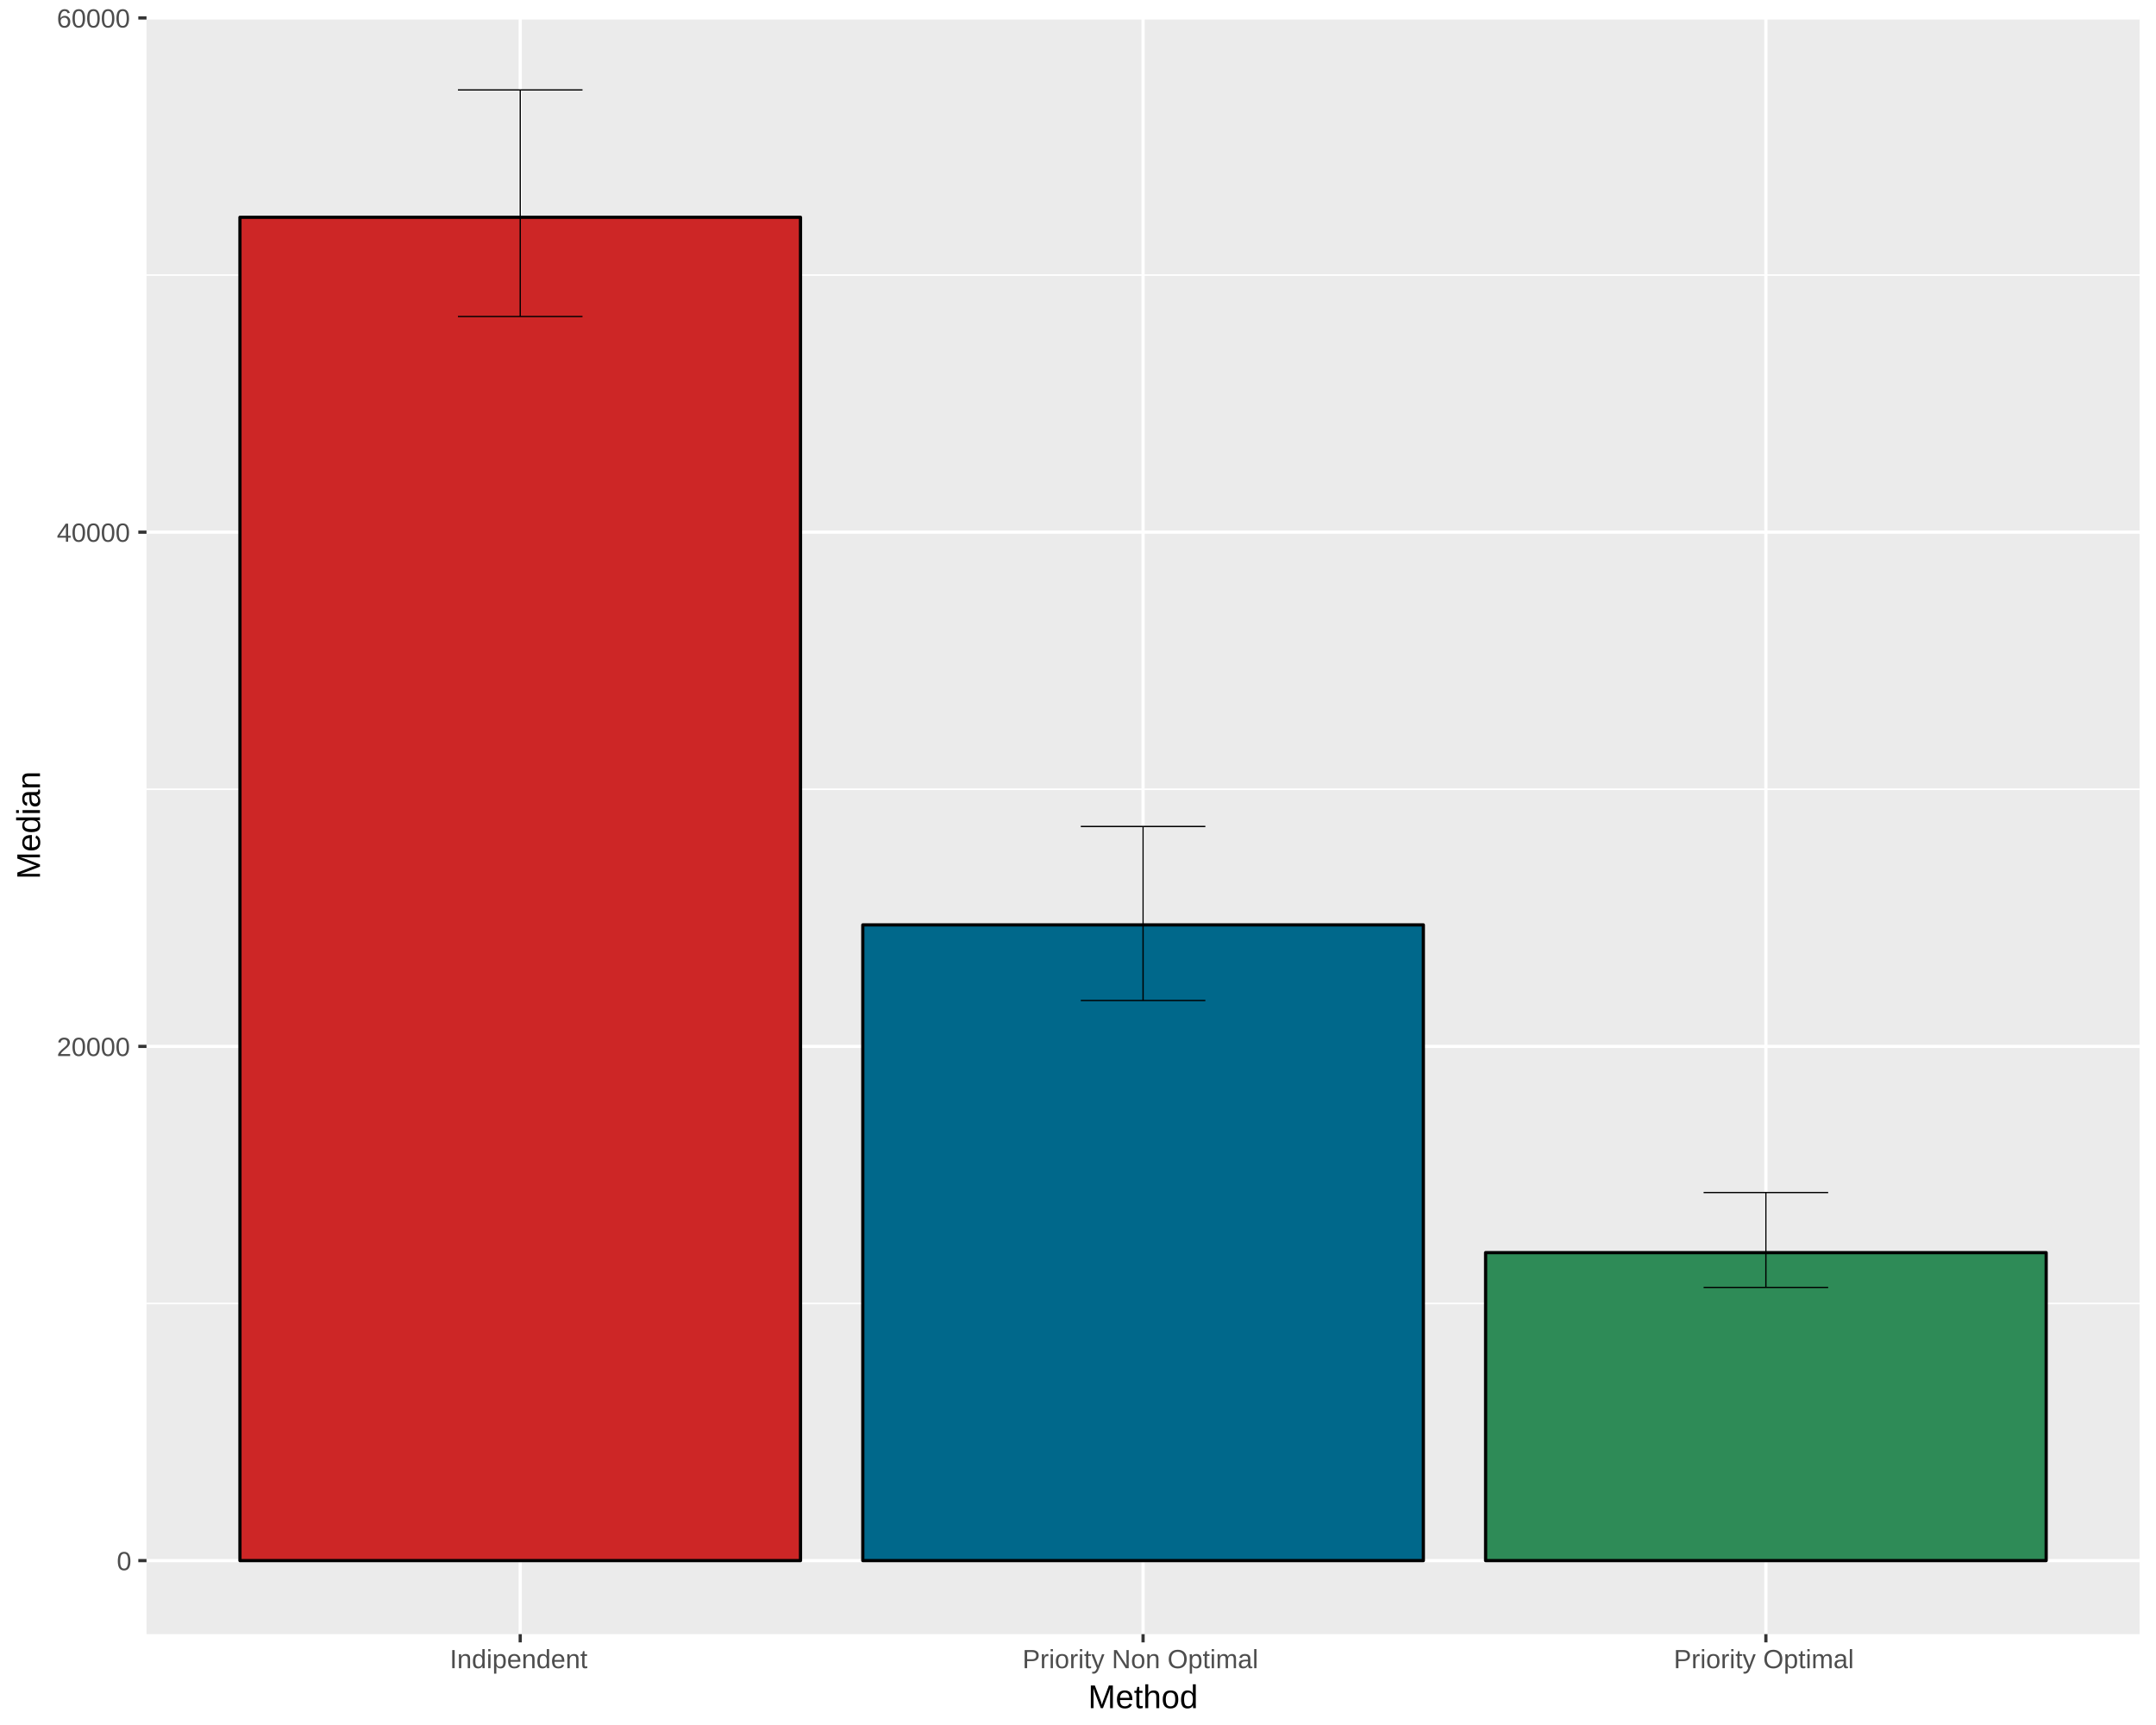
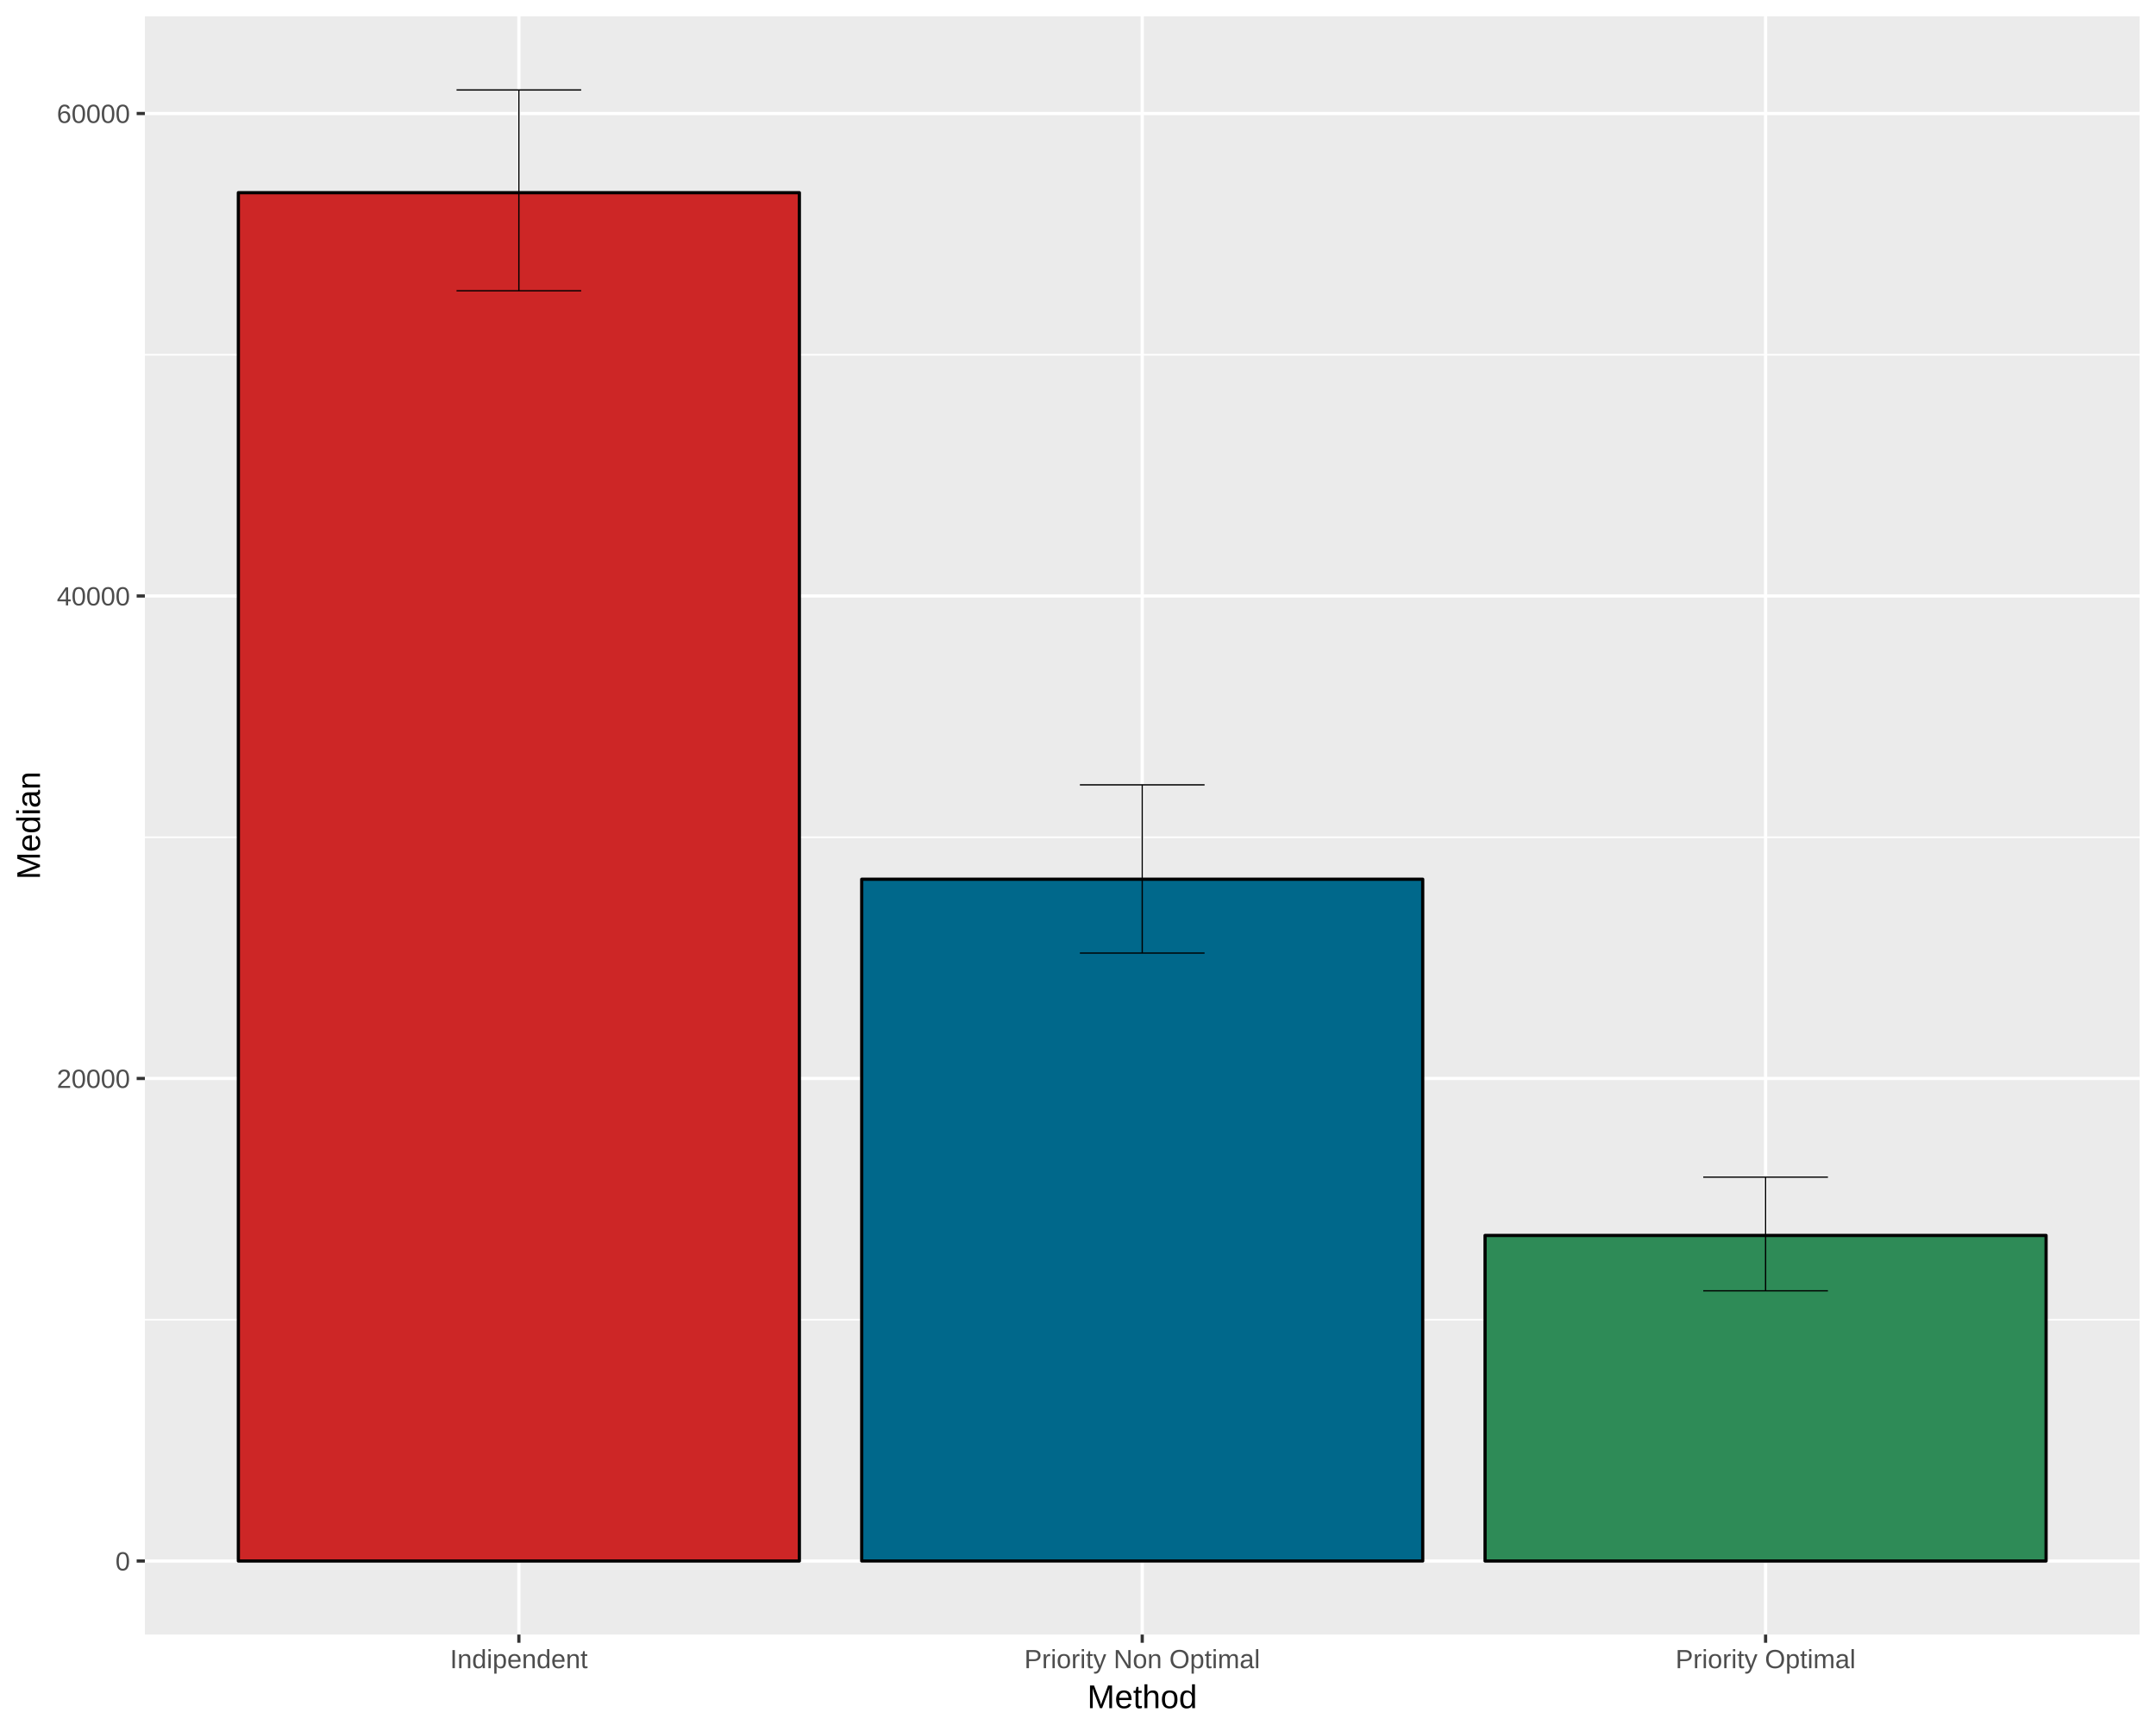
<svg xmlns="http://www.w3.org/2000/svg" viewBox="0 0 720.00 576.00">
  <defs>
    <style type="text/css">
    line, polyline, path, rect, circle {
      fill: none;
      stroke: #000000;
      stroke-linecap: round;
      stroke-linejoin: round;
      stroke-miterlimit: 10.00;
    }
  </style>
  </defs>
  <rect width="100%" height="100%" style="stroke: none; fill: #FFFFFF;" />
  <rect x="0.00" y="0.00" width="720.00" height="576.00" style="stroke-width: 1.07; stroke: #FFFFFF; fill: #FFFFFF;" />
  <defs>
-     <clipPath id="cpNDguOTMyOXw3MTQuNTIxfDU0NS42NTZ8NS40Nzk0NQ==">
-       <rect x="48.93" y="5.48" width="665.59" height="540.18" />
+     <clipPath id="cpNDguMzc1OHw3MTQuNTIxfDU0NS43OTZ8NS40Nzk0NQ==">
+       <rect x="48.38" y="5.48" width="666.14" height="540.32" />
    </clipPath>
  </defs>
-   <rect x="48.93" y="5.48" width="665.59" height="540.18" style="stroke-width: 1.07; stroke: none; fill: #EBEBEB;" clip-path="url(#cpNDguOTMyOXw3MTQuNTIxfDU0NS42NTZ8NS40Nzk0NQ==)" />
-   <polyline points="48.93,435.25 714.52,435.25 " style="stroke-width: 0.53; stroke: #FFFFFF; stroke-linecap: butt;" clip-path="url(#cpNDguOTMyOXw3MTQuNTIxfDU0NS42NTZ8NS40Nzk0NQ==)" />
-   <polyline points="48.93,263.54 714.52,263.54 " style="stroke-width: 0.53; stroke: #FFFFFF; stroke-linecap: butt;" clip-path="url(#cpNDguOTMyOXw3MTQuNTIxfDU0NS42NTZ8NS40Nzk0NQ==)" />
-   <polyline points="48.93,91.84 714.52,91.84 " style="stroke-width: 0.53; stroke: #FFFFFF; stroke-linecap: butt;" clip-path="url(#cpNDguOTMyOXw3MTQuNTIxfDU0NS42NTZ8NS40Nzk0NQ==)" />
-   <polyline points="48.93,521.10 714.52,521.10 " style="stroke-width: 1.07; stroke: #FFFFFF; stroke-linecap: butt;" clip-path="url(#cpNDguOTMyOXw3MTQuNTIxfDU0NS42NTZ8NS40Nzk0NQ==)" />
-   <polyline points="48.93,349.40 714.52,349.40 " style="stroke-width: 1.07; stroke: #FFFFFF; stroke-linecap: butt;" clip-path="url(#cpNDguOTMyOXw3MTQuNTIxfDU0NS42NTZ8NS40Nzk0NQ==)" />
-   <polyline points="48.93,177.69 714.52,177.69 " style="stroke-width: 1.07; stroke: #FFFFFF; stroke-linecap: butt;" clip-path="url(#cpNDguOTMyOXw3MTQuNTIxfDU0NS42NTZ8NS40Nzk0NQ==)" />
-   <polyline points="48.93,5.99 714.52,5.99 " style="stroke-width: 1.07; stroke: #FFFFFF; stroke-linecap: butt;" clip-path="url(#cpNDguOTMyOXw3MTQuNTIxfDU0NS42NTZ8NS40Nzk0NQ==)" />
-   <polyline points="173.73,545.66 173.73,5.48 " style="stroke-width: 1.07; stroke: #FFFFFF; stroke-linecap: butt;" clip-path="url(#cpNDguOTMyOXw3MTQuNTIxfDU0NS42NTZ8NS40Nzk0NQ==)" />
-   <polyline points="381.73,545.66 381.73,5.48 " style="stroke-width: 1.07; stroke: #FFFFFF; stroke-linecap: butt;" clip-path="url(#cpNDguOTMyOXw3MTQuNTIxfDU0NS42NTZ8NS40Nzk0NQ==)" />
-   <polyline points="589.72,545.66 589.72,5.48 " style="stroke-width: 1.07; stroke: #FFFFFF; stroke-linecap: butt;" clip-path="url(#cpNDguOTMyOXw3MTQuNTIxfDU0NS42NTZ8NS40Nzk0NQ==)" />
-   <rect x="80.13" y="72.56" width="187.20" height="448.55" style="stroke-width: 1.07; stroke-linecap: butt; fill: #CD2626;" clip-path="url(#cpNDguOTMyOXw3MTQuNTIxfDU0NS42NTZ8NS40Nzk0NQ==)" />
-   <rect x="288.13" y="308.83" width="187.20" height="212.27" style="stroke-width: 1.07; stroke-linecap: butt; fill: #00688B;" clip-path="url(#cpNDguOTMyOXw3MTQuNTIxfDU0NS42NTZ8NS40Nzk0NQ==)" />
-   <rect x="496.12" y="418.27" width="187.20" height="102.83" style="stroke-width: 1.07; stroke-linecap: butt; fill: #2E8B57;" clip-path="url(#cpNDguOTMyOXw3MTQuNTIxfDU0NS42NTZ8NS40Nzk0NQ==)" />
-   <polyline points="152.93,30.03 194.53,30.03 " style="stroke-width: 0.43; stroke-linecap: butt;" clip-path="url(#cpNDguOTMyOXw3MTQuNTIxfDU0NS42NTZ8NS40Nzk0NQ==)" />
-   <polyline points="173.73,30.03 173.73,105.68 " style="stroke-width: 0.43; stroke-linecap: butt;" clip-path="url(#cpNDguOTMyOXw3MTQuNTIxfDU0NS42NTZ8NS40Nzk0NQ==)" />
-   <polyline points="152.93,105.68 194.53,105.68 " style="stroke-width: 0.43; stroke-linecap: butt;" clip-path="url(#cpNDguOTMyOXw3MTQuNTIxfDU0NS42NTZ8NS40Nzk0NQ==)" />
-   <polyline points="360.93,275.97 402.53,275.97 " style="stroke-width: 0.43; stroke-linecap: butt;" clip-path="url(#cpNDguOTMyOXw3MTQuNTIxfDU0NS42NTZ8NS40Nzk0NQ==)" />
-   <polyline points="381.73,275.97 381.73,334.08 " style="stroke-width: 0.43; stroke-linecap: butt;" clip-path="url(#cpNDguOTMyOXw3MTQuNTIxfDU0NS42NTZ8NS40Nzk0NQ==)" />
-   <polyline points="360.93,334.08 402.53,334.08 " style="stroke-width: 0.43; stroke-linecap: butt;" clip-path="url(#cpNDguOTMyOXw3MTQuNTIxfDU0NS42NTZ8NS40Nzk0NQ==)" />
-   <polyline points="568.92,398.21 610.52,398.21 " style="stroke-width: 0.43; stroke-linecap: butt;" clip-path="url(#cpNDguOTMyOXw3MTQuNTIxfDU0NS42NTZ8NS40Nzk0NQ==)" />
-   <polyline points="589.72,398.21 589.72,429.89 " style="stroke-width: 0.43; stroke-linecap: butt;" clip-path="url(#cpNDguOTMyOXw3MTQuNTIxfDU0NS42NTZ8NS40Nzk0NQ==)" />
-   <polyline points="568.92,429.89 610.52,429.89 " style="stroke-width: 0.43; stroke-linecap: butt;" clip-path="url(#cpNDguOTMyOXw3MTQuNTIxfDU0NS42NTZ8NS40Nzk0NQ==)" />
+   <rect x="48.38" y="5.48" width="666.14" height="540.32" style="stroke-width: 1.07; stroke: none; fill: #EBEBEB;" clip-path="url(#cpNDguMzc1OHw3MTQuNTIxfDU0NS43OTZ8NS40Nzk0NQ==)" />
+   <polyline points="48.38,440.68 714.52,440.68 " style="stroke-width: 0.53; stroke: #FFFFFF; stroke-linecap: butt;" clip-path="url(#cpNDguMzc1OHw3MTQuNTIxfDU0NS43OTZ8NS40Nzk0NQ==)" />
+   <polyline points="48.38,279.57 714.52,279.57 " style="stroke-width: 0.53; stroke: #FFFFFF; stroke-linecap: butt;" clip-path="url(#cpNDguMzc1OHw3MTQuNTIxfDU0NS43OTZ8NS40Nzk0NQ==)" />
+   <polyline points="48.38,118.46 714.52,118.46 " style="stroke-width: 0.53; stroke: #FFFFFF; stroke-linecap: butt;" clip-path="url(#cpNDguMzc1OHw3MTQuNTIxfDU0NS43OTZ8NS40Nzk0NQ==)" />
+   <polyline points="48.38,521.24 714.52,521.24 " style="stroke-width: 1.07; stroke: #FFFFFF; stroke-linecap: butt;" clip-path="url(#cpNDguMzc1OHw3MTQuNTIxfDU0NS43OTZ8NS40Nzk0NQ==)" />
+   <polyline points="48.38,360.12 714.52,360.12 " style="stroke-width: 1.07; stroke: #FFFFFF; stroke-linecap: butt;" clip-path="url(#cpNDguMzc1OHw3MTQuNTIxfDU0NS43OTZ8NS40Nzk0NQ==)" />
+   <polyline points="48.38,199.01 714.52,199.01 " style="stroke-width: 1.07; stroke: #FFFFFF; stroke-linecap: butt;" clip-path="url(#cpNDguMzc1OHw3MTQuNTIxfDU0NS43OTZ8NS40Nzk0NQ==)" />
+   <polyline points="48.38,37.90 714.52,37.90 " style="stroke-width: 1.07; stroke: #FFFFFF; stroke-linecap: butt;" clip-path="url(#cpNDguMzc1OHw3MTQuNTIxfDU0NS43OTZ8NS40Nzk0NQ==)" />
+   <polyline points="173.28,545.80 173.28,5.48 " style="stroke-width: 1.07; stroke: #FFFFFF; stroke-linecap: butt;" clip-path="url(#cpNDguMzc1OHw3MTQuNTIxfDU0NS43OTZ8NS40Nzk0NQ==)" />
+   <polyline points="381.45,545.80 381.45,5.48 " style="stroke-width: 1.07; stroke: #FFFFFF; stroke-linecap: butt;" clip-path="url(#cpNDguMzc1OHw3MTQuNTIxfDU0NS43OTZ8NS40Nzk0NQ==)" />
+   <polyline points="589.62,545.80 589.62,5.48 " style="stroke-width: 1.07; stroke: #FFFFFF; stroke-linecap: butt;" clip-path="url(#cpNDguMzc1OHw3MTQuNTIxfDU0NS43OTZ8NS40Nzk0NQ==)" />
+   <rect x="79.60" y="64.34" width="187.35" height="456.90" style="stroke-width: 1.07; stroke-linecap: butt; fill: #CD2626;" clip-path="url(#cpNDguMzc1OHw3MTQuNTIxfDU0NS43OTZ8NS40Nzk0NQ==)" />
+   <rect x="287.77" y="293.59" width="187.35" height="227.64" style="stroke-width: 1.07; stroke-linecap: butt; fill: #00688B;" clip-path="url(#cpNDguMzc1OHw3MTQuNTIxfDU0NS43OTZ8NS40Nzk0NQ==)" />
+   <rect x="495.94" y="412.53" width="187.35" height="108.71" style="stroke-width: 1.07; stroke-linecap: butt; fill: #2E8B57;" clip-path="url(#cpNDguMzc1OHw3MTQuNTIxfDU0NS43OTZ8NS40Nzk0NQ==)" />
+   <polyline points="152.46,30.04 194.09,30.04 " style="stroke-width: 0.43; stroke-linecap: butt;" clip-path="url(#cpNDguMzc1OHw3MTQuNTIxfDU0NS43OTZ8NS40Nzk0NQ==)" />
+   <polyline points="173.28,30.04 173.28,97.09 " style="stroke-width: 0.43; stroke-linecap: butt;" clip-path="url(#cpNDguMzc1OHw3MTQuNTIxfDU0NS43OTZ8NS40Nzk0NQ==)" />
+   <polyline points="152.46,97.09 194.09,97.09 " style="stroke-width: 0.43; stroke-linecap: butt;" clip-path="url(#cpNDguMzc1OHw3MTQuNTIxfDU0NS43OTZ8NS40Nzk0NQ==)" />
+   <polyline points="360.63,262.07 402.27,262.07 " style="stroke-width: 0.43; stroke-linecap: butt;" clip-path="url(#cpNDguMzc1OHw3MTQuNTIxfDU0NS43OTZ8NS40Nzk0NQ==)" />
+   <polyline points="381.45,262.07 381.45,318.24 " style="stroke-width: 0.43; stroke-linecap: butt;" clip-path="url(#cpNDguMzc1OHw3MTQuNTIxfDU0NS43OTZ8NS40Nzk0NQ==)" />
+   <polyline points="360.63,318.24 402.27,318.24 " style="stroke-width: 0.43; stroke-linecap: butt;" clip-path="url(#cpNDguMzc1OHw3MTQuNTIxfDU0NS43OTZ8NS40Nzk0NQ==)" />
+   <polyline points="568.80,393.06 610.44,393.06 " style="stroke-width: 0.43; stroke-linecap: butt;" clip-path="url(#cpNDguMzc1OHw3MTQuNTIxfDU0NS43OTZ8NS40Nzk0NQ==)" />
+   <polyline points="589.62,393.06 589.62,431.02 " style="stroke-width: 0.43; stroke-linecap: butt;" clip-path="url(#cpNDguMzc1OHw3MTQuNTIxfDU0NS43OTZ8NS40Nzk0NQ==)" />
+   <polyline points="568.80,431.02 610.44,431.02 " style="stroke-width: 0.43; stroke-linecap: butt;" clip-path="url(#cpNDguMzc1OHw3MTQuNTIxfDU0NS43OTZ8NS40Nzk0NQ==)" />
  <defs>
    <clipPath id="cpMHw3MjB8NTc2fDA=">
      <rect x="0.00" y="0.00" width="720.00" height="576.00" />
    </clipPath>
  </defs>
  <g clip-path="url(#cpMHw3MjB8NTc2fDA=)">
-     <text x="39.00" y="524.32" style="font-size: 8.80px; fill: #4D4D4D; font-family: Arial;" textLength="5.01px" lengthAdjust="spacingAndGlyphs">0</text>
+     <text x="38.55" y="524.39" style="font-size: 8.80px; fill: #4D4D4D; font-family: Arial;" textLength="4.89px" lengthAdjust="spacingAndGlyphs">0</text>
  </g>
  <g clip-path="url(#cpMHw3MjB8NTc2fDA=)">
-     <text x="18.97" y="352.62" style="font-size: 8.80px; fill: #4D4D4D; font-family: Arial;" textLength="25.03px" lengthAdjust="spacingAndGlyphs">20000</text>
+     <text x="18.97" y="363.27" style="font-size: 8.80px; fill: #4D4D4D; font-family: Arial;" textLength="24.47px" lengthAdjust="spacingAndGlyphs">20000</text>
  </g>
  <g clip-path="url(#cpMHw3MjB8NTc2fDA=)">
-     <text x="18.97" y="180.91" style="font-size: 8.80px; fill: #4D4D4D; font-family: Arial;" textLength="25.03px" lengthAdjust="spacingAndGlyphs">40000</text>
+     <text x="18.97" y="202.16" style="font-size: 8.80px; fill: #4D4D4D; font-family: Arial;" textLength="24.47px" lengthAdjust="spacingAndGlyphs">40000</text>
  </g>
  <g clip-path="url(#cpMHw3MjB8NTc2fDA=)">
-     <text x="18.97" y="9.20" style="font-size: 8.80px; fill: #4D4D4D; font-family: Arial;" textLength="25.03px" lengthAdjust="spacingAndGlyphs">60000</text>
+     <text x="18.97" y="41.05" style="font-size: 8.80px; fill: #4D4D4D; font-family: Arial;" textLength="24.47px" lengthAdjust="spacingAndGlyphs">60000</text>
  </g>
-   <polyline points="46.19,521.10 48.93,521.10 " style="stroke-width: 1.07; stroke: #333333; stroke-linecap: butt;" clip-path="url(#cpMHw3MjB8NTc2fDA=)" />
-   <polyline points="46.19,349.40 48.93,349.40 " style="stroke-width: 1.07; stroke: #333333; stroke-linecap: butt;" clip-path="url(#cpMHw3MjB8NTc2fDA=)" />
-   <polyline points="46.19,177.69 48.93,177.69 " style="stroke-width: 1.07; stroke: #333333; stroke-linecap: butt;" clip-path="url(#cpMHw3MjB8NTc2fDA=)" />
-   <polyline points="46.19,5.99 48.93,5.99 " style="stroke-width: 1.07; stroke: #333333; stroke-linecap: butt;" clip-path="url(#cpMHw3MjB8NTc2fDA=)" />
-   <polyline points="173.73,548.40 173.73,545.66 " style="stroke-width: 1.07; stroke: #333333; stroke-linecap: butt;" clip-path="url(#cpMHw3MjB8NTc2fDA=)" />
-   <polyline points="381.73,548.40 381.73,545.66 " style="stroke-width: 1.07; stroke: #333333; stroke-linecap: butt;" clip-path="url(#cpMHw3MjB8NTc2fDA=)" />
-   <polyline points="589.72,548.40 589.72,545.66 " style="stroke-width: 1.07; stroke: #333333; stroke-linecap: butt;" clip-path="url(#cpMHw3MjB8NTc2fDA=)" />
+   <polyline points="45.64,521.24 48.38,521.24 " style="stroke-width: 1.07; stroke: #333333; stroke-linecap: butt;" clip-path="url(#cpMHw3MjB8NTc2fDA=)" />
+   <polyline points="45.64,360.12 48.38,360.12 " style="stroke-width: 1.07; stroke: #333333; stroke-linecap: butt;" clip-path="url(#cpMHw3MjB8NTc2fDA=)" />
+   <polyline points="45.64,199.01 48.38,199.01 " style="stroke-width: 1.07; stroke: #333333; stroke-linecap: butt;" clip-path="url(#cpMHw3MjB8NTc2fDA=)" />
+   <polyline points="45.64,37.90 48.38,37.90 " style="stroke-width: 1.07; stroke: #333333; stroke-linecap: butt;" clip-path="url(#cpMHw3MjB8NTc2fDA=)" />
+   <polyline points="173.28,548.54 173.28,545.80 " style="stroke-width: 1.07; stroke: #333333; stroke-linecap: butt;" clip-path="url(#cpMHw3MjB8NTc2fDA=)" />
+   <polyline points="381.45,548.54 381.45,545.80 " style="stroke-width: 1.07; stroke: #333333; stroke-linecap: butt;" clip-path="url(#cpMHw3MjB8NTc2fDA=)" />
+   <polyline points="589.62,548.54 589.62,545.80 " style="stroke-width: 1.07; stroke: #333333; stroke-linecap: butt;" clip-path="url(#cpMHw3MjB8NTc2fDA=)" />
  <g clip-path="url(#cpMHw3MjB8NTc2fDA=)">
-     <text x="150.21" y="557.03" style="font-size: 8.80px; fill: #4D4D4D; font-family: Arial;" textLength="47.04px" lengthAdjust="spacingAndGlyphs">Indipendent</text>
+     <text x="150.28" y="557.03" style="font-size: 8.80px; fill: #4D4D4D; font-family: Arial;" textLength="46.00px" lengthAdjust="spacingAndGlyphs">Indipendent</text>
  </g>
  <g clip-path="url(#cpMHw3MjB8NTc2fDA=)">
-     <text x="341.47" y="557.03" style="font-size: 8.80px; fill: #4D4D4D; font-family: Arial;" textLength="80.52px" lengthAdjust="spacingAndGlyphs">Priority Non Optimal</text>
+     <text x="342.08" y="557.03" style="font-size: 8.80px; fill: #4D4D4D; font-family: Arial;" textLength="78.73px" lengthAdjust="spacingAndGlyphs">Priority Non Optimal</text>
  </g>
  <g clip-path="url(#cpMHw3MjB8NTc2fDA=)">
-     <text x="558.97" y="557.03" style="font-size: 8.80px; fill: #4D4D4D; font-family: Arial;" textLength="61.51px" lengthAdjust="spacingAndGlyphs">Priority Optimal</text>
+     <text x="559.55" y="557.03" style="font-size: 8.80px; fill: #4D4D4D; font-family: Arial;" textLength="60.14px" lengthAdjust="spacingAndGlyphs">Priority Optimal</text>
  </g>
  <g clip-path="url(#cpMHw3MjB8NTc2fDA=)">
-     <text x="363.38" y="570.38" style="font-size: 11.00px; font-family: Arial;" textLength="36.69px" lengthAdjust="spacingAndGlyphs">Method</text>
+     <text x="363.10" y="570.38" style="font-size: 11.00px; font-family: Arial;" textLength="36.69px" lengthAdjust="spacingAndGlyphs">Method</text>
  </g>
  <g clip-path="url(#cpMHw3MjB8NTc2fDA=)">
-     <text transform="translate(13.35,293.61) rotate(-90)" style="font-size: 11.00px; font-family: Arial;" textLength="36.08px" lengthAdjust="spacingAndGlyphs">Median</text>
+     <text transform="translate(13.35,293.68) rotate(-90)" style="font-size: 11.00px; font-family: Arial;" textLength="36.08px" lengthAdjust="spacingAndGlyphs">Median</text>
  </g>
</svg>
